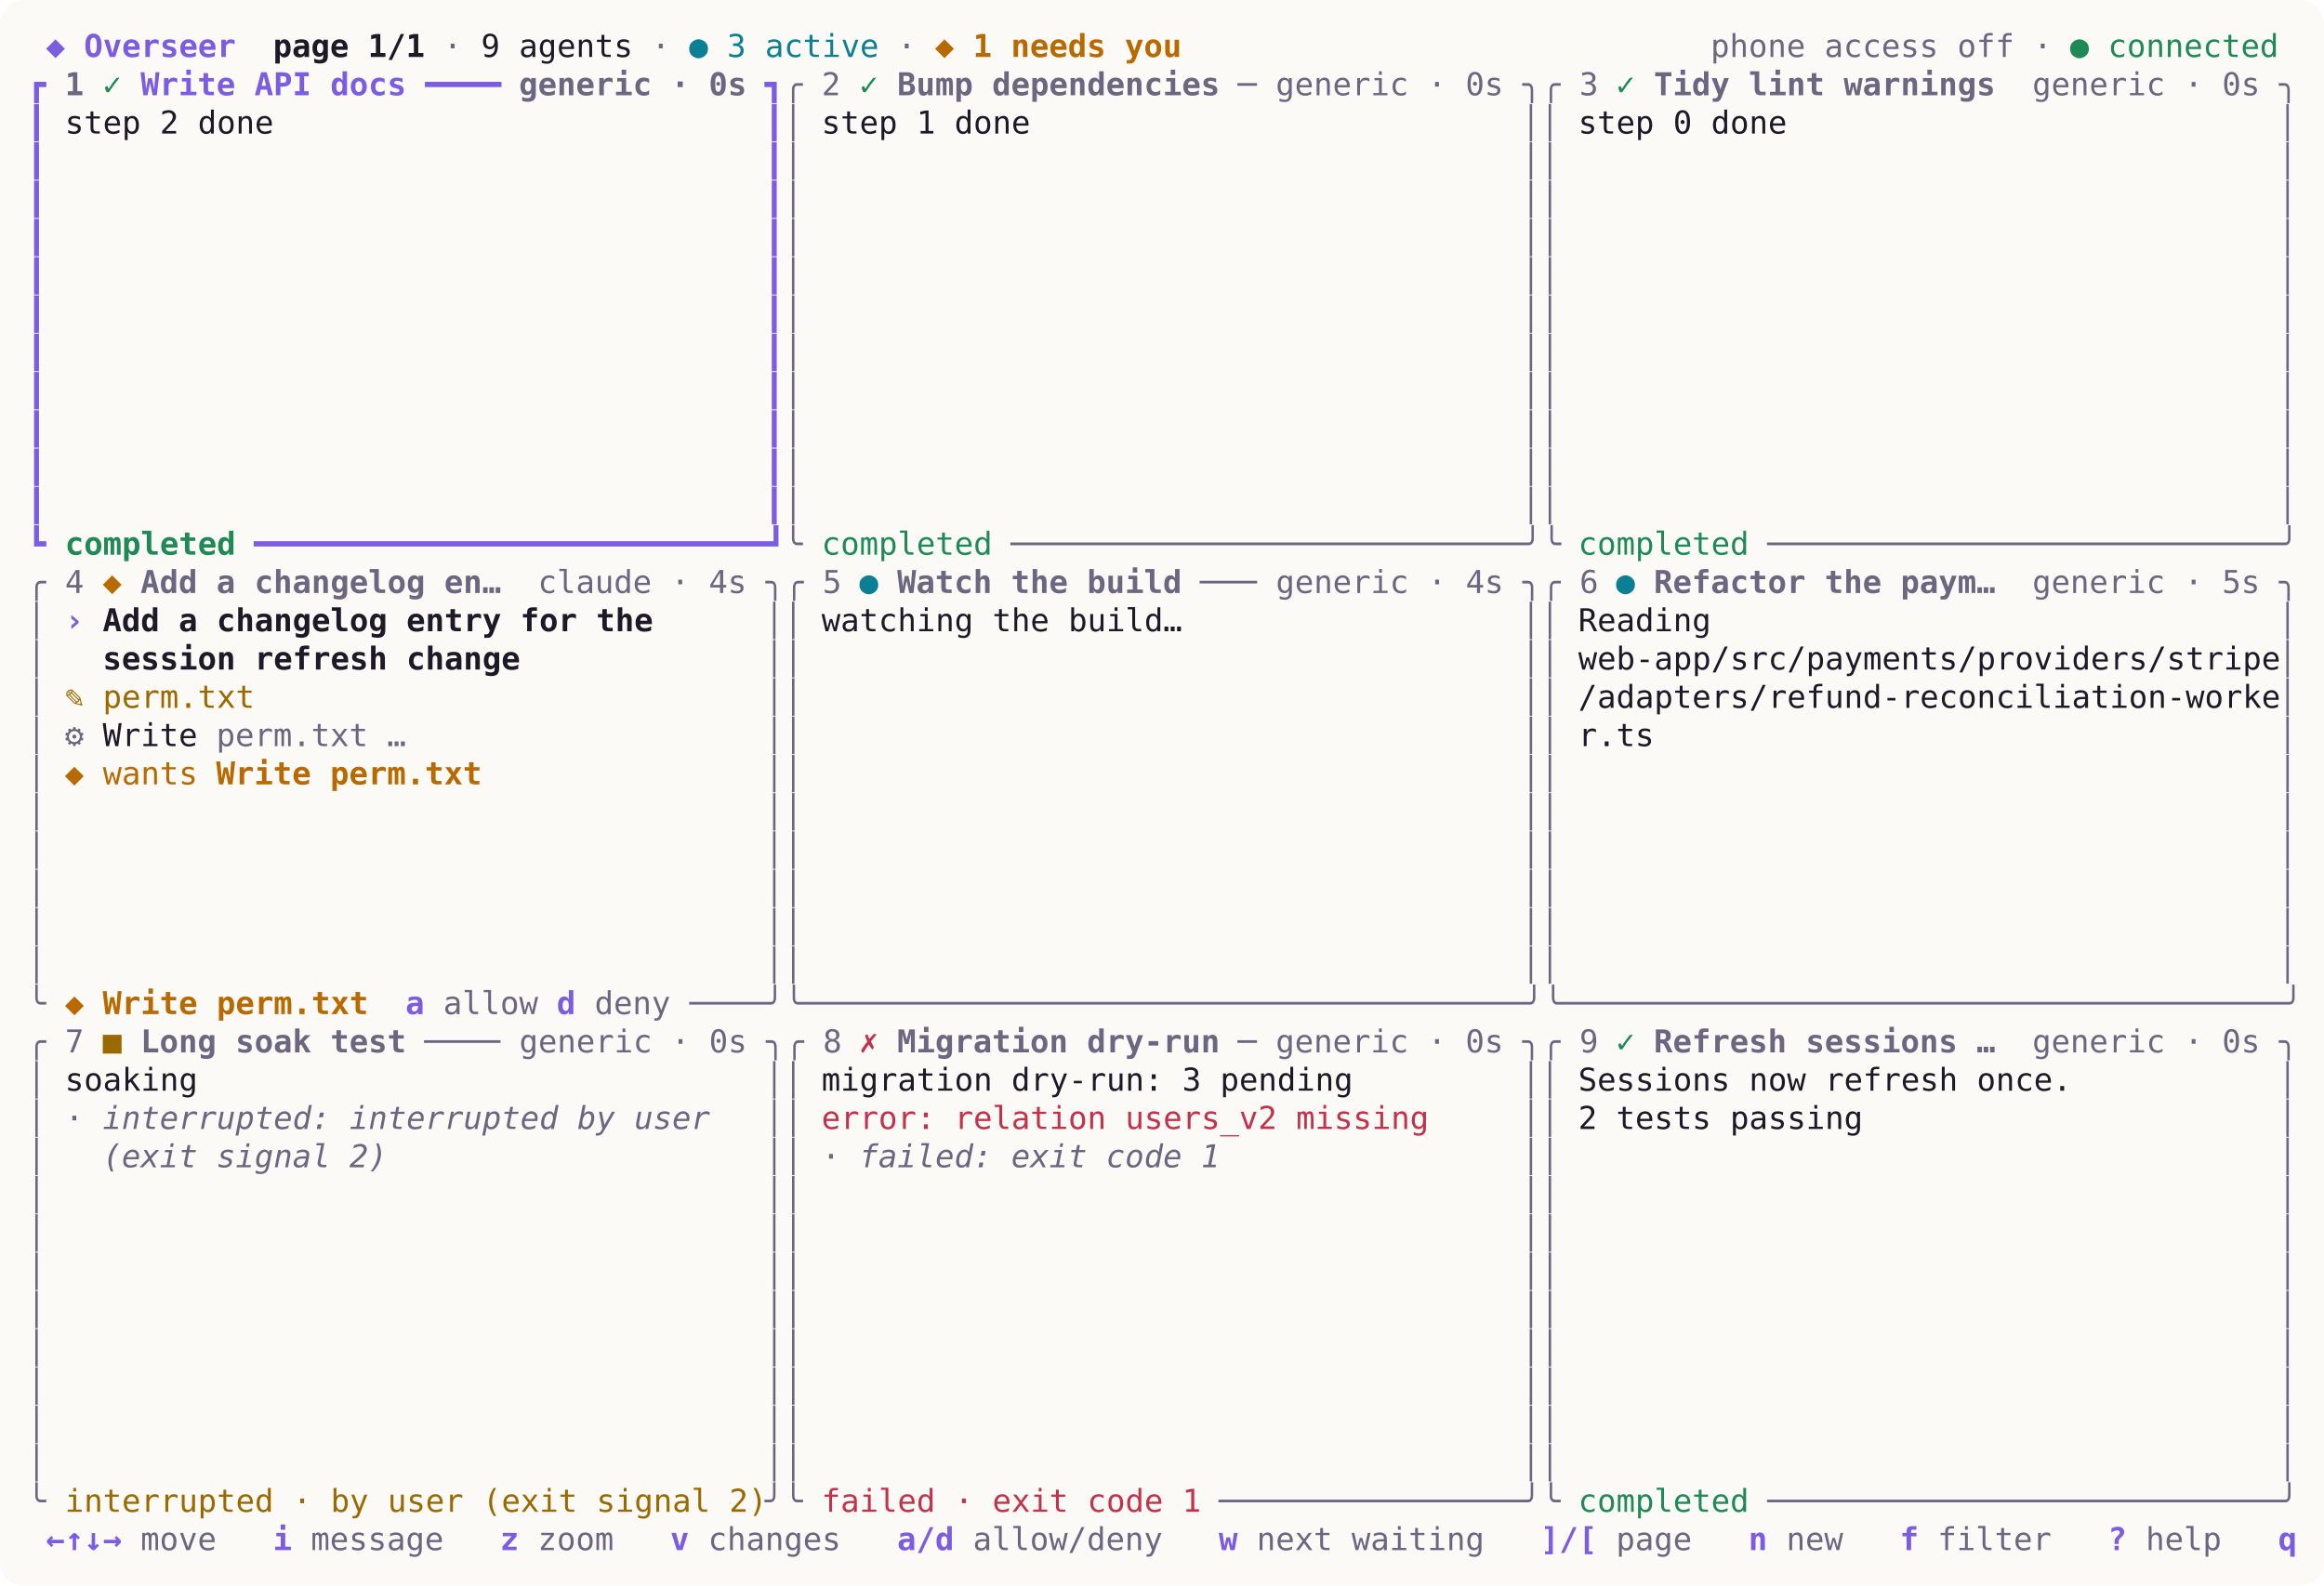
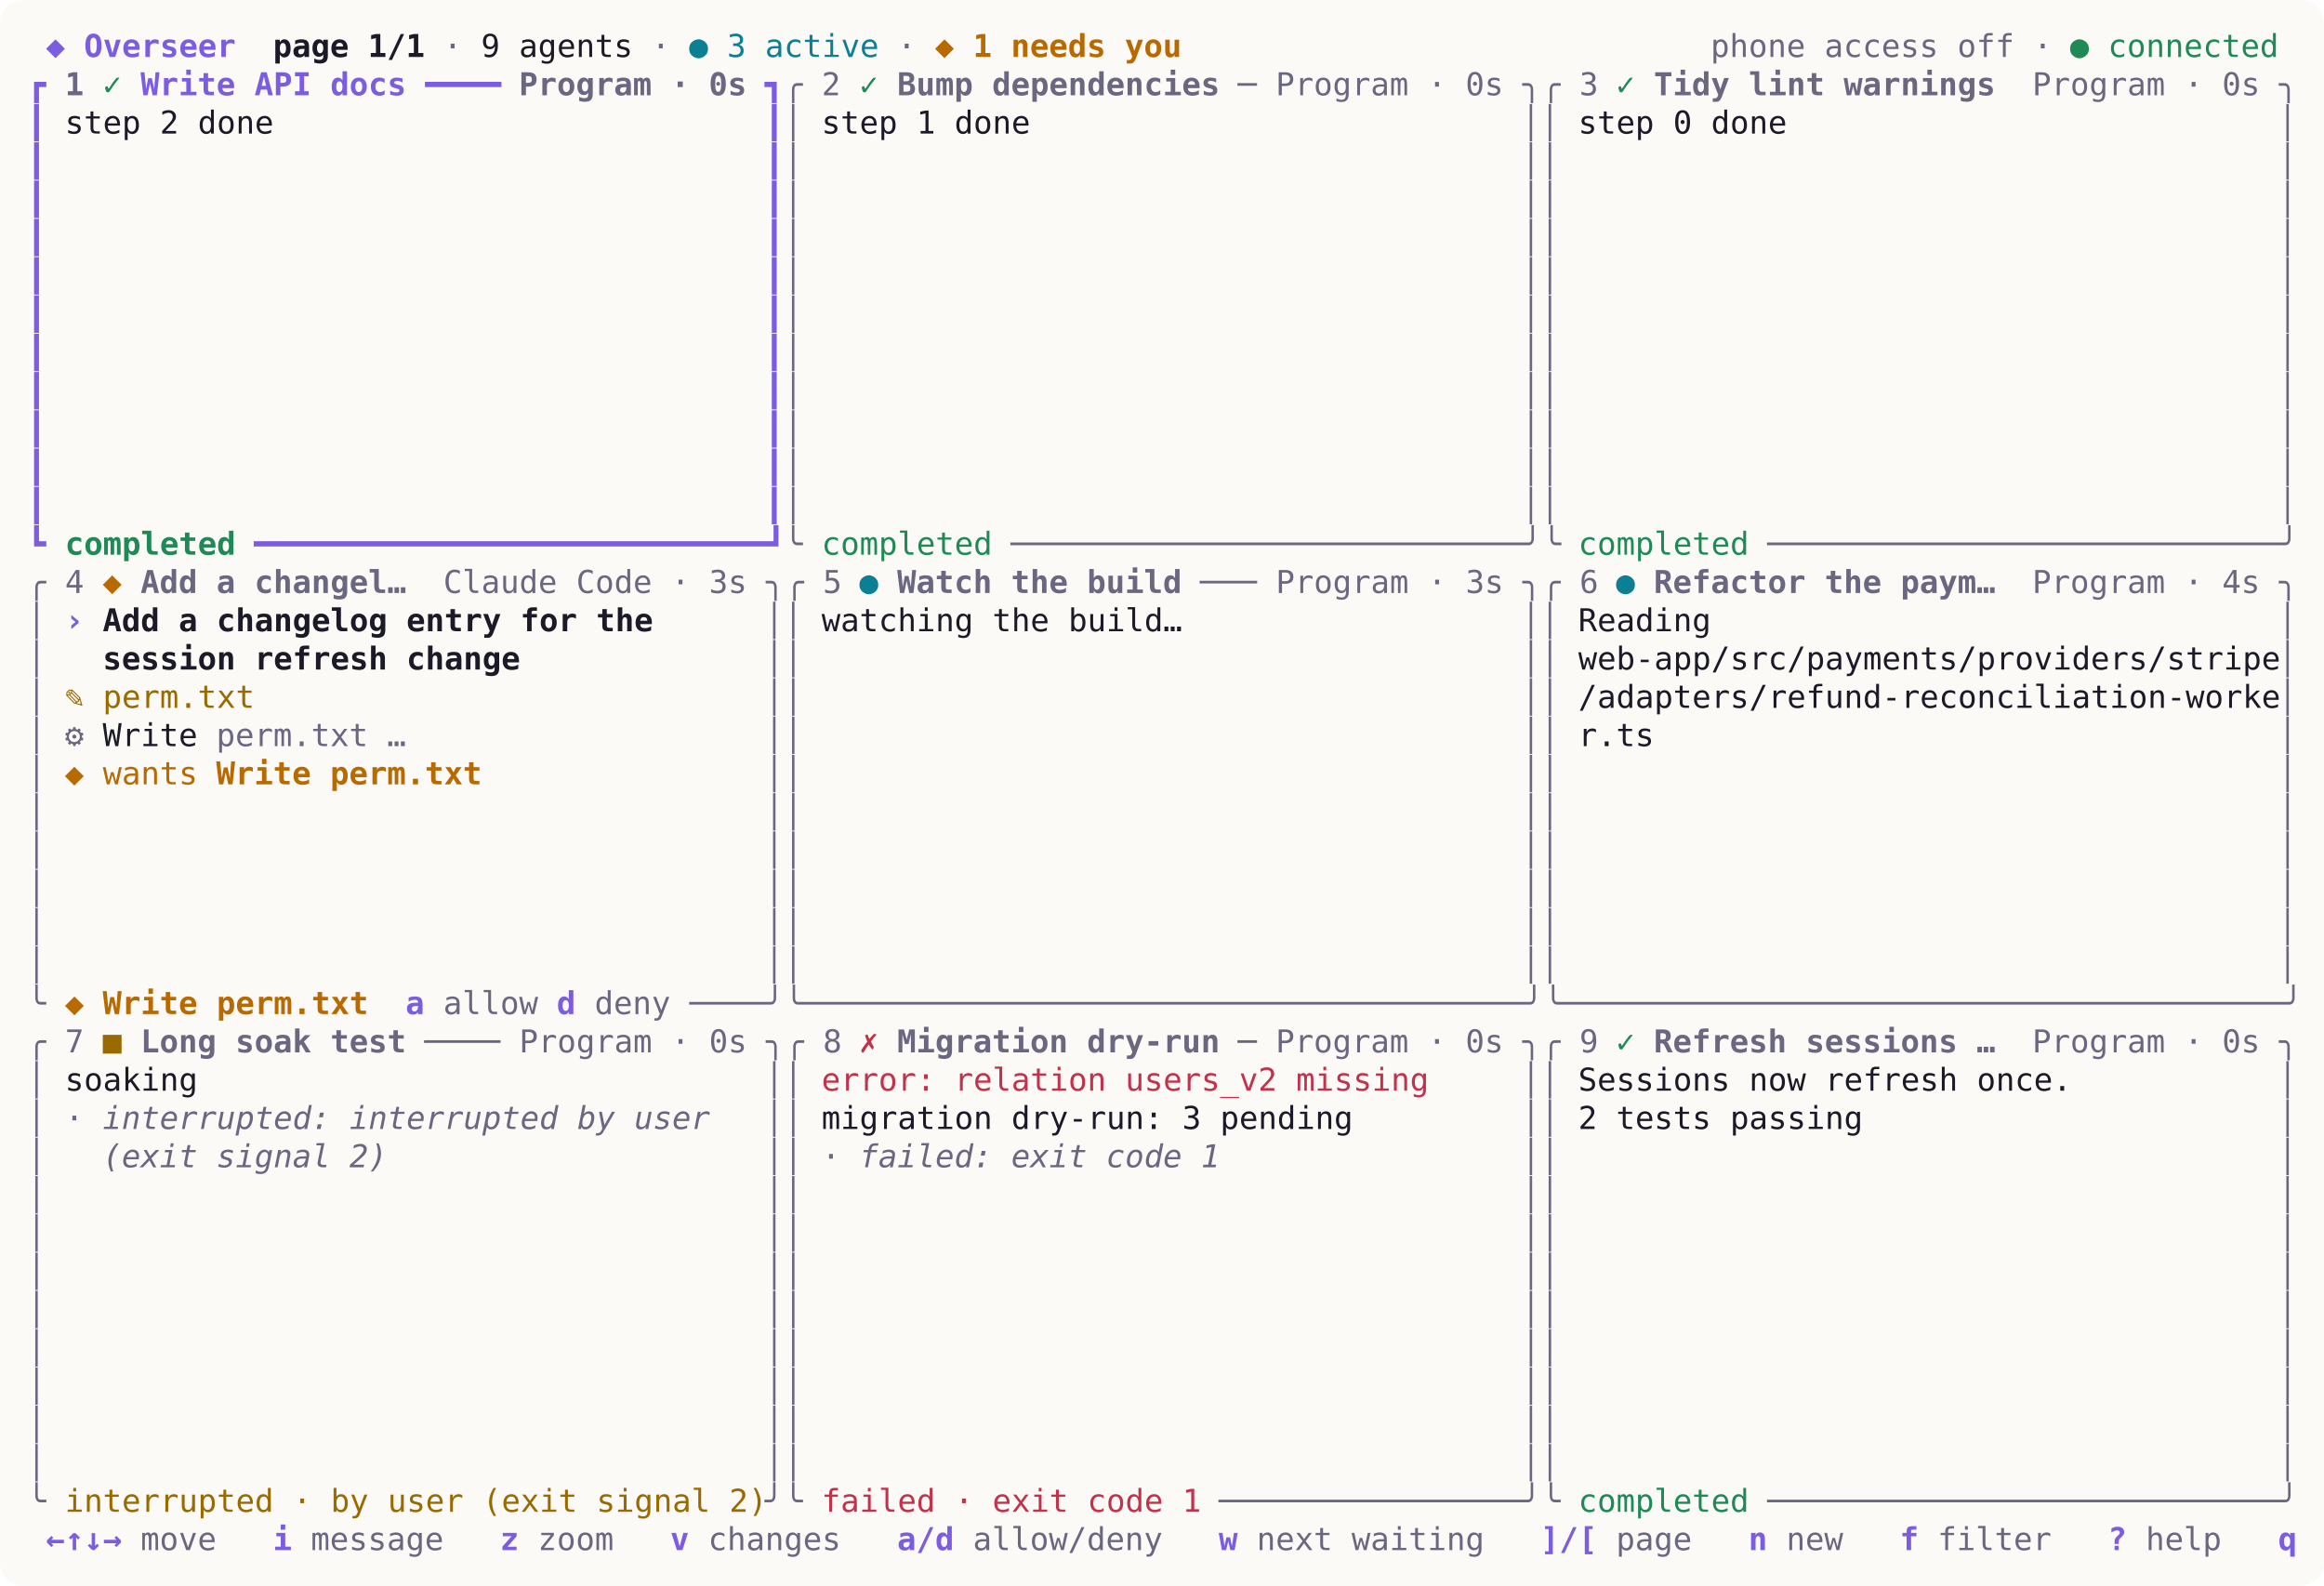
<svg xmlns="http://www.w3.org/2000/svg" width="1032" height="704" viewBox="0 0 1032 704">
  <rect width="100%" height="100%" rx="10" fill="#fbfaf7" />
  <g font-family="ui-monospace, SFMono-Regular, Menlo, monospace" font-size="14">
    <text x="12.0" y="25.3" textLength="100.8" lengthAdjust="spacingAndGlyphs" fill="#7c5ce0" font-weight="700" xml:space="preserve"> ◆ Overseer </text>
    <text x="112.8" y="25.3" textLength="84.0" lengthAdjust="spacingAndGlyphs" fill="#1c1a26" font-weight="700" xml:space="preserve"> page 1/1 </text>
    <text x="196.8" y="25.3" textLength="16.8" lengthAdjust="spacingAndGlyphs" fill="#6b6780" xml:space="preserve">· </text>
    <text x="213.6" y="25.3" textLength="67.2" lengthAdjust="spacingAndGlyphs" fill="#1c1a26" xml:space="preserve">9 agents</text>
    <text x="280.8" y="25.3" textLength="25.2" lengthAdjust="spacingAndGlyphs" fill="#6b6780" xml:space="preserve"> · </text>
    <text x="306.0" y="25.3" textLength="84.0" lengthAdjust="spacingAndGlyphs" fill="#0b7f93" xml:space="preserve">● 3 active</text>
    <text x="390.0" y="25.3" textLength="25.2" lengthAdjust="spacingAndGlyphs" fill="#6b6780" xml:space="preserve"> · </text>
    <text x="415.2" y="25.3" textLength="109.2" lengthAdjust="spacingAndGlyphs" fill="#b86a00" font-weight="700" xml:space="preserve">◆ 1 needs you</text>
    <text x="759.6" y="25.3" textLength="159.6" lengthAdjust="spacingAndGlyphs" fill="#6b6780" xml:space="preserve">phone access off · </text>
    <text x="919.2" y="25.3" textLength="100.8" lengthAdjust="spacingAndGlyphs" fill="#1f8a55" xml:space="preserve">● connected </text>
    <text x="12.0" y="42.3" textLength="8.4" lengthAdjust="spacingAndGlyphs" fill="#7c5ce0" font-weight="700" xml:space="preserve">┏</text>
    <text x="20.4" y="42.3" textLength="25.2" lengthAdjust="spacingAndGlyphs" fill="#6b6780" font-weight="700" xml:space="preserve"> 1 </text>
    <text x="45.6" y="42.3" textLength="16.8" lengthAdjust="spacingAndGlyphs" fill="#1f8a55" font-weight="700" xml:space="preserve">✓ </text>
    <text x="62.4" y="42.3" textLength="159.6" lengthAdjust="spacingAndGlyphs" fill="#7c5ce0" font-weight="700" xml:space="preserve">Write API docs ━━━━</text>
-     <text x="222.0" y="42.3" textLength="117.6" lengthAdjust="spacingAndGlyphs" fill="#6b6780" font-weight="700" xml:space="preserve"> generic · 0s </text>
+     <text x="222.0" y="42.3" textLength="117.6" lengthAdjust="spacingAndGlyphs" fill="#6b6780" font-weight="700" xml:space="preserve"> Program · 0s </text>
    <text x="339.6" y="42.3" textLength="8.4" lengthAdjust="spacingAndGlyphs" fill="#7c5ce0" font-weight="700" xml:space="preserve">┓</text>
    <text x="348.0" y="42.3" textLength="33.6" lengthAdjust="spacingAndGlyphs" fill="#6b6780" xml:space="preserve">╭ 2 </text>
    <text x="381.6" y="42.3" textLength="16.8" lengthAdjust="spacingAndGlyphs" fill="#1f8a55" xml:space="preserve">✓ </text>
    <text x="398.4" y="42.3" textLength="142.8" lengthAdjust="spacingAndGlyphs" fill="#6b6780" font-weight="700" xml:space="preserve">Bump dependencies</text>
-     <text x="541.2" y="42.3" textLength="176.4" lengthAdjust="spacingAndGlyphs" fill="#6b6780" xml:space="preserve"> ─ generic · 0s ╮╭ 3 </text>
+     <text x="541.2" y="42.3" textLength="176.4" lengthAdjust="spacingAndGlyphs" fill="#6b6780" xml:space="preserve"> ─ Program · 0s ╮╭ 3 </text>
    <text x="717.6" y="42.3" textLength="16.8" lengthAdjust="spacingAndGlyphs" fill="#1f8a55" xml:space="preserve">✓ </text>
    <text x="734.4" y="42.3" textLength="151.2" lengthAdjust="spacingAndGlyphs" fill="#6b6780" font-weight="700" xml:space="preserve">Tidy lint warnings</text>
-     <text x="885.6" y="42.3" textLength="134.4" lengthAdjust="spacingAndGlyphs" fill="#6b6780" xml:space="preserve">  generic · 0s ╮</text>
+     <text x="885.6" y="42.3" textLength="134.4" lengthAdjust="spacingAndGlyphs" fill="#6b6780" xml:space="preserve">  Program · 0s ╮</text>
    <text x="12.0" y="59.3" textLength="8.4" lengthAdjust="spacingAndGlyphs" fill="#7c5ce0" font-weight="700" xml:space="preserve">┃</text>
    <text x="20.4" y="59.3" textLength="319.2" lengthAdjust="spacingAndGlyphs" fill="#1c1a26" xml:space="preserve"> step 2 done                          </text>
    <text x="339.6" y="59.3" textLength="8.4" lengthAdjust="spacingAndGlyphs" fill="#7c5ce0" font-weight="700" xml:space="preserve">┃</text>
    <text x="348.0" y="59.3" textLength="8.4" lengthAdjust="spacingAndGlyphs" fill="#6b6780" xml:space="preserve">│</text>
    <text x="356.4" y="59.3" textLength="319.2" lengthAdjust="spacingAndGlyphs" fill="#1c1a26" xml:space="preserve"> step 1 done                          </text>
    <text x="675.6" y="59.3" textLength="16.8" lengthAdjust="spacingAndGlyphs" fill="#6b6780" xml:space="preserve">││</text>
    <text x="692.4" y="59.3" textLength="319.2" lengthAdjust="spacingAndGlyphs" fill="#1c1a26" xml:space="preserve"> step 0 done                          </text>
    <text x="1011.6" y="59.3" textLength="8.4" lengthAdjust="spacingAndGlyphs" fill="#6b6780" xml:space="preserve">│</text>
    <text x="12.0" y="76.3" textLength="8.4" lengthAdjust="spacingAndGlyphs" fill="#7c5ce0" font-weight="700" xml:space="preserve">┃</text>
    <text x="339.6" y="76.3" textLength="8.4" lengthAdjust="spacingAndGlyphs" fill="#7c5ce0" font-weight="700" xml:space="preserve">┃</text>
    <text x="348.0" y="76.3" textLength="8.4" lengthAdjust="spacingAndGlyphs" fill="#6b6780" xml:space="preserve">│</text>
    <text x="675.6" y="76.3" textLength="16.8" lengthAdjust="spacingAndGlyphs" fill="#6b6780" xml:space="preserve">││</text>
    <text x="1011.6" y="76.3" textLength="8.4" lengthAdjust="spacingAndGlyphs" fill="#6b6780" xml:space="preserve">│</text>
    <text x="12.0" y="93.3" textLength="8.4" lengthAdjust="spacingAndGlyphs" fill="#7c5ce0" font-weight="700" xml:space="preserve">┃</text>
    <text x="339.6" y="93.3" textLength="8.4" lengthAdjust="spacingAndGlyphs" fill="#7c5ce0" font-weight="700" xml:space="preserve">┃</text>
    <text x="348.0" y="93.3" textLength="8.4" lengthAdjust="spacingAndGlyphs" fill="#6b6780" xml:space="preserve">│</text>
    <text x="675.6" y="93.3" textLength="16.8" lengthAdjust="spacingAndGlyphs" fill="#6b6780" xml:space="preserve">││</text>
    <text x="1011.6" y="93.3" textLength="8.4" lengthAdjust="spacingAndGlyphs" fill="#6b6780" xml:space="preserve">│</text>
    <text x="12.0" y="110.3" textLength="8.4" lengthAdjust="spacingAndGlyphs" fill="#7c5ce0" font-weight="700" xml:space="preserve">┃</text>
    <text x="339.6" y="110.3" textLength="8.4" lengthAdjust="spacingAndGlyphs" fill="#7c5ce0" font-weight="700" xml:space="preserve">┃</text>
    <text x="348.0" y="110.3" textLength="8.4" lengthAdjust="spacingAndGlyphs" fill="#6b6780" xml:space="preserve">│</text>
    <text x="675.6" y="110.3" textLength="16.8" lengthAdjust="spacingAndGlyphs" fill="#6b6780" xml:space="preserve">││</text>
    <text x="1011.6" y="110.3" textLength="8.4" lengthAdjust="spacingAndGlyphs" fill="#6b6780" xml:space="preserve">│</text>
    <text x="12.0" y="127.3" textLength="8.4" lengthAdjust="spacingAndGlyphs" fill="#7c5ce0" font-weight="700" xml:space="preserve">┃</text>
    <text x="339.6" y="127.3" textLength="8.4" lengthAdjust="spacingAndGlyphs" fill="#7c5ce0" font-weight="700" xml:space="preserve">┃</text>
    <text x="348.0" y="127.3" textLength="8.4" lengthAdjust="spacingAndGlyphs" fill="#6b6780" xml:space="preserve">│</text>
    <text x="675.6" y="127.3" textLength="16.8" lengthAdjust="spacingAndGlyphs" fill="#6b6780" xml:space="preserve">││</text>
    <text x="1011.6" y="127.3" textLength="8.4" lengthAdjust="spacingAndGlyphs" fill="#6b6780" xml:space="preserve">│</text>
    <text x="12.0" y="144.3" textLength="8.4" lengthAdjust="spacingAndGlyphs" fill="#7c5ce0" font-weight="700" xml:space="preserve">┃</text>
    <text x="339.6" y="144.3" textLength="8.4" lengthAdjust="spacingAndGlyphs" fill="#7c5ce0" font-weight="700" xml:space="preserve">┃</text>
    <text x="348.0" y="144.3" textLength="8.4" lengthAdjust="spacingAndGlyphs" fill="#6b6780" xml:space="preserve">│</text>
    <text x="675.6" y="144.3" textLength="16.8" lengthAdjust="spacingAndGlyphs" fill="#6b6780" xml:space="preserve">││</text>
    <text x="1011.6" y="144.3" textLength="8.4" lengthAdjust="spacingAndGlyphs" fill="#6b6780" xml:space="preserve">│</text>
    <text x="12.0" y="161.3" textLength="8.4" lengthAdjust="spacingAndGlyphs" fill="#7c5ce0" font-weight="700" xml:space="preserve">┃</text>
    <text x="339.6" y="161.3" textLength="8.4" lengthAdjust="spacingAndGlyphs" fill="#7c5ce0" font-weight="700" xml:space="preserve">┃</text>
    <text x="348.0" y="161.3" textLength="8.4" lengthAdjust="spacingAndGlyphs" fill="#6b6780" xml:space="preserve">│</text>
    <text x="675.6" y="161.3" textLength="16.8" lengthAdjust="spacingAndGlyphs" fill="#6b6780" xml:space="preserve">││</text>
    <text x="1011.6" y="161.3" textLength="8.4" lengthAdjust="spacingAndGlyphs" fill="#6b6780" xml:space="preserve">│</text>
    <text x="12.0" y="178.3" textLength="8.4" lengthAdjust="spacingAndGlyphs" fill="#7c5ce0" font-weight="700" xml:space="preserve">┃</text>
    <text x="339.6" y="178.3" textLength="8.4" lengthAdjust="spacingAndGlyphs" fill="#7c5ce0" font-weight="700" xml:space="preserve">┃</text>
    <text x="348.0" y="178.3" textLength="8.4" lengthAdjust="spacingAndGlyphs" fill="#6b6780" xml:space="preserve">│</text>
    <text x="675.6" y="178.3" textLength="16.8" lengthAdjust="spacingAndGlyphs" fill="#6b6780" xml:space="preserve">││</text>
    <text x="1011.6" y="178.3" textLength="8.4" lengthAdjust="spacingAndGlyphs" fill="#6b6780" xml:space="preserve">│</text>
    <text x="12.0" y="195.3" textLength="8.4" lengthAdjust="spacingAndGlyphs" fill="#7c5ce0" font-weight="700" xml:space="preserve">┃</text>
    <text x="339.6" y="195.3" textLength="8.4" lengthAdjust="spacingAndGlyphs" fill="#7c5ce0" font-weight="700" xml:space="preserve">┃</text>
    <text x="348.0" y="195.3" textLength="8.4" lengthAdjust="spacingAndGlyphs" fill="#6b6780" xml:space="preserve">│</text>
    <text x="675.6" y="195.3" textLength="16.8" lengthAdjust="spacingAndGlyphs" fill="#6b6780" xml:space="preserve">││</text>
    <text x="1011.6" y="195.3" textLength="8.4" lengthAdjust="spacingAndGlyphs" fill="#6b6780" xml:space="preserve">│</text>
    <text x="12.0" y="212.3" textLength="8.4" lengthAdjust="spacingAndGlyphs" fill="#7c5ce0" font-weight="700" xml:space="preserve">┃</text>
    <text x="339.6" y="212.3" textLength="8.4" lengthAdjust="spacingAndGlyphs" fill="#7c5ce0" font-weight="700" xml:space="preserve">┃</text>
    <text x="348.0" y="212.3" textLength="8.4" lengthAdjust="spacingAndGlyphs" fill="#6b6780" xml:space="preserve">│</text>
    <text x="675.6" y="212.3" textLength="16.8" lengthAdjust="spacingAndGlyphs" fill="#6b6780" xml:space="preserve">││</text>
    <text x="1011.6" y="212.3" textLength="8.4" lengthAdjust="spacingAndGlyphs" fill="#6b6780" xml:space="preserve">│</text>
    <text x="12.0" y="229.3" textLength="8.4" lengthAdjust="spacingAndGlyphs" fill="#7c5ce0" font-weight="700" xml:space="preserve">┃</text>
    <text x="339.6" y="229.3" textLength="8.4" lengthAdjust="spacingAndGlyphs" fill="#7c5ce0" font-weight="700" xml:space="preserve">┃</text>
    <text x="348.0" y="229.3" textLength="8.4" lengthAdjust="spacingAndGlyphs" fill="#6b6780" xml:space="preserve">│</text>
    <text x="675.6" y="229.3" textLength="16.8" lengthAdjust="spacingAndGlyphs" fill="#6b6780" xml:space="preserve">││</text>
    <text x="1011.6" y="229.3" textLength="8.4" lengthAdjust="spacingAndGlyphs" fill="#6b6780" xml:space="preserve">│</text>
    <text x="12.0" y="246.3" textLength="8.4" lengthAdjust="spacingAndGlyphs" fill="#7c5ce0" font-weight="700" xml:space="preserve">┗</text>
    <text x="20.4" y="246.3" textLength="92.4" lengthAdjust="spacingAndGlyphs" fill="#1f8a55" font-weight="700" xml:space="preserve"> completed </text>
    <text x="112.8" y="246.3" textLength="235.2" lengthAdjust="spacingAndGlyphs" fill="#7c5ce0" font-weight="700" xml:space="preserve">━━━━━━━━━━━━━━━━━━━━━━━━━━━┛</text>
    <text x="348.0" y="246.3" textLength="8.4" lengthAdjust="spacingAndGlyphs" fill="#6b6780" xml:space="preserve">╰</text>
    <text x="356.4" y="246.3" textLength="92.4" lengthAdjust="spacingAndGlyphs" fill="#1f8a55" xml:space="preserve"> completed </text>
    <text x="448.8" y="246.3" textLength="243.6" lengthAdjust="spacingAndGlyphs" fill="#6b6780" xml:space="preserve">───────────────────────────╯╰</text>
    <text x="692.4" y="246.3" textLength="92.4" lengthAdjust="spacingAndGlyphs" fill="#1f8a55" xml:space="preserve"> completed </text>
    <text x="784.8" y="246.3" textLength="235.2" lengthAdjust="spacingAndGlyphs" fill="#6b6780" xml:space="preserve">───────────────────────────╯</text>
    <text x="12.0" y="263.3" textLength="33.6" lengthAdjust="spacingAndGlyphs" fill="#6b6780" xml:space="preserve">╭ 4 </text>
    <text x="45.6" y="263.3" textLength="16.8" lengthAdjust="spacingAndGlyphs" fill="#b86a00" xml:space="preserve">◆ </text>
-     <text x="62.4" y="263.3" textLength="159.6" lengthAdjust="spacingAndGlyphs" fill="#6b6780" font-weight="700" xml:space="preserve">Add a changelog en…</text>
-     <text x="222.0" y="263.3" textLength="159.6" lengthAdjust="spacingAndGlyphs" fill="#6b6780" xml:space="preserve">  claude · 4s ╮╭ 5 </text>
+     <text x="62.4" y="263.3" textLength="117.6" lengthAdjust="spacingAndGlyphs" fill="#6b6780" font-weight="700" xml:space="preserve">Add a changel…</text>
+     <text x="180.0" y="263.3" textLength="201.6" lengthAdjust="spacingAndGlyphs" fill="#6b6780" xml:space="preserve">  Claude Code · 3s ╮╭ 5 </text>
    <text x="381.6" y="263.3" textLength="16.8" lengthAdjust="spacingAndGlyphs" fill="#0b7f93" xml:space="preserve">● </text>
    <text x="398.4" y="263.3" textLength="126.0" lengthAdjust="spacingAndGlyphs" fill="#6b6780" font-weight="700" xml:space="preserve">Watch the build</text>
-     <text x="524.4" y="263.3" textLength="193.2" lengthAdjust="spacingAndGlyphs" fill="#6b6780" xml:space="preserve"> ─── generic · 4s ╮╭ 6 </text>
+     <text x="524.4" y="263.3" textLength="193.2" lengthAdjust="spacingAndGlyphs" fill="#6b6780" xml:space="preserve"> ─── Program · 3s ╮╭ 6 </text>
    <text x="717.6" y="263.3" textLength="16.8" lengthAdjust="spacingAndGlyphs" fill="#0b7f93" xml:space="preserve">● </text>
    <text x="734.4" y="263.3" textLength="151.2" lengthAdjust="spacingAndGlyphs" fill="#6b6780" font-weight="700" xml:space="preserve">Refactor the paym…</text>
-     <text x="885.6" y="263.3" textLength="134.4" lengthAdjust="spacingAndGlyphs" fill="#6b6780" xml:space="preserve">  generic · 5s ╮</text>
+     <text x="885.6" y="263.3" textLength="134.4" lengthAdjust="spacingAndGlyphs" fill="#6b6780" xml:space="preserve">  Program · 4s ╮</text>
    <text x="12.0" y="280.3" textLength="8.4" lengthAdjust="spacingAndGlyphs" fill="#6b6780" xml:space="preserve">│</text>
    <text x="28.8" y="280.3" textLength="16.8" lengthAdjust="spacingAndGlyphs" fill="#7c5ce0" font-weight="700" xml:space="preserve">› </text>
    <text x="45.6" y="280.3" textLength="252.0" lengthAdjust="spacingAndGlyphs" fill="#1c1a26" font-weight="700" xml:space="preserve">Add a changelog entry for the </text>
    <text x="339.6" y="280.3" textLength="16.8" lengthAdjust="spacingAndGlyphs" fill="#6b6780" xml:space="preserve">││</text>
    <text x="356.4" y="280.3" textLength="319.2" lengthAdjust="spacingAndGlyphs" fill="#1c1a26" xml:space="preserve"> watching the build…                  </text>
    <text x="675.6" y="280.3" textLength="16.8" lengthAdjust="spacingAndGlyphs" fill="#6b6780" xml:space="preserve">││</text>
    <text x="692.4" y="280.3" textLength="319.2" lengthAdjust="spacingAndGlyphs" fill="#1c1a26" xml:space="preserve"> Reading                              </text>
    <text x="1011.6" y="280.3" textLength="8.4" lengthAdjust="spacingAndGlyphs" fill="#6b6780" xml:space="preserve">│</text>
    <text x="12.0" y="297.3" textLength="8.4" lengthAdjust="spacingAndGlyphs" fill="#6b6780" xml:space="preserve">│</text>
    <text x="45.6" y="297.3" textLength="184.8" lengthAdjust="spacingAndGlyphs" fill="#1c1a26" font-weight="700" xml:space="preserve">session refresh change</text>
    <text x="339.6" y="297.3" textLength="16.8" lengthAdjust="spacingAndGlyphs" fill="#6b6780" xml:space="preserve">││</text>
    <text x="675.6" y="297.3" textLength="16.8" lengthAdjust="spacingAndGlyphs" fill="#6b6780" xml:space="preserve">││</text>
    <text x="692.4" y="297.3" textLength="319.2" lengthAdjust="spacingAndGlyphs" fill="#1c1a26" xml:space="preserve"> web-app/src/payments/providers/stripe</text>
    <text x="1011.6" y="297.3" textLength="8.4" lengthAdjust="spacingAndGlyphs" fill="#6b6780" xml:space="preserve">│</text>
    <text x="12.0" y="314.3" textLength="8.4" lengthAdjust="spacingAndGlyphs" fill="#6b6780" xml:space="preserve">│</text>
    <text x="28.8" y="314.3" textLength="84.0" lengthAdjust="spacingAndGlyphs" fill="#9a6a00" xml:space="preserve">✎ perm.txt</text>
    <text x="339.6" y="314.3" textLength="16.8" lengthAdjust="spacingAndGlyphs" fill="#6b6780" xml:space="preserve">││</text>
    <text x="675.6" y="314.3" textLength="16.8" lengthAdjust="spacingAndGlyphs" fill="#6b6780" xml:space="preserve">││</text>
    <text x="692.4" y="314.3" textLength="319.2" lengthAdjust="spacingAndGlyphs" fill="#1c1a26" xml:space="preserve"> /adapters/refund-reconciliation-worke</text>
    <text x="1011.6" y="314.3" textLength="8.4" lengthAdjust="spacingAndGlyphs" fill="#6b6780" xml:space="preserve">│</text>
    <text x="12.0" y="331.3" textLength="8.4" lengthAdjust="spacingAndGlyphs" fill="#6b6780" xml:space="preserve">│</text>
    <text x="28.8" y="331.3" textLength="16.8" lengthAdjust="spacingAndGlyphs" fill="#6b6780" xml:space="preserve">⚙ </text>
    <text x="45.6" y="331.3" textLength="42.0" lengthAdjust="spacingAndGlyphs" fill="#1c1a26" xml:space="preserve">Write</text>
    <text x="87.6" y="331.3" textLength="92.4" lengthAdjust="spacingAndGlyphs" fill="#6b6780" xml:space="preserve"> perm.txt …</text>
    <text x="339.6" y="331.3" textLength="16.8" lengthAdjust="spacingAndGlyphs" fill="#6b6780" xml:space="preserve">││</text>
    <text x="675.6" y="331.3" textLength="16.8" lengthAdjust="spacingAndGlyphs" fill="#6b6780" xml:space="preserve">││</text>
    <text x="692.4" y="331.3" textLength="319.2" lengthAdjust="spacingAndGlyphs" fill="#1c1a26" xml:space="preserve"> r.ts                                 </text>
    <text x="1011.6" y="331.3" textLength="8.4" lengthAdjust="spacingAndGlyphs" fill="#6b6780" xml:space="preserve">│</text>
    <text x="12.0" y="348.3" textLength="8.4" lengthAdjust="spacingAndGlyphs" fill="#6b6780" xml:space="preserve">│</text>
    <text x="28.8" y="348.3" textLength="67.2" lengthAdjust="spacingAndGlyphs" fill="#b86a00" xml:space="preserve">◆ wants </text>
    <text x="96.0" y="348.3" textLength="117.6" lengthAdjust="spacingAndGlyphs" fill="#b86a00" font-weight="700" xml:space="preserve">Write perm.txt</text>
    <text x="339.6" y="348.3" textLength="16.8" lengthAdjust="spacingAndGlyphs" fill="#6b6780" xml:space="preserve">││</text>
    <text x="675.6" y="348.3" textLength="16.8" lengthAdjust="spacingAndGlyphs" fill="#6b6780" xml:space="preserve">││</text>
    <text x="1011.6" y="348.3" textLength="8.4" lengthAdjust="spacingAndGlyphs" fill="#6b6780" xml:space="preserve">│</text>
    <text x="12.0" y="365.3" textLength="8.4" lengthAdjust="spacingAndGlyphs" fill="#6b6780" xml:space="preserve">│</text>
    <text x="339.6" y="365.3" textLength="16.8" lengthAdjust="spacingAndGlyphs" fill="#6b6780" xml:space="preserve">││</text>
    <text x="675.6" y="365.3" textLength="16.8" lengthAdjust="spacingAndGlyphs" fill="#6b6780" xml:space="preserve">││</text>
    <text x="1011.6" y="365.3" textLength="8.4" lengthAdjust="spacingAndGlyphs" fill="#6b6780" xml:space="preserve">│</text>
    <text x="12.0" y="382.3" textLength="8.4" lengthAdjust="spacingAndGlyphs" fill="#6b6780" xml:space="preserve">│</text>
    <text x="339.6" y="382.3" textLength="16.8" lengthAdjust="spacingAndGlyphs" fill="#6b6780" xml:space="preserve">││</text>
    <text x="675.6" y="382.3" textLength="16.8" lengthAdjust="spacingAndGlyphs" fill="#6b6780" xml:space="preserve">││</text>
    <text x="1011.6" y="382.3" textLength="8.4" lengthAdjust="spacingAndGlyphs" fill="#6b6780" xml:space="preserve">│</text>
    <text x="12.0" y="399.3" textLength="8.4" lengthAdjust="spacingAndGlyphs" fill="#6b6780" xml:space="preserve">│</text>
    <text x="339.6" y="399.3" textLength="16.8" lengthAdjust="spacingAndGlyphs" fill="#6b6780" xml:space="preserve">││</text>
    <text x="675.6" y="399.3" textLength="16.8" lengthAdjust="spacingAndGlyphs" fill="#6b6780" xml:space="preserve">││</text>
    <text x="1011.6" y="399.3" textLength="8.4" lengthAdjust="spacingAndGlyphs" fill="#6b6780" xml:space="preserve">│</text>
    <text x="12.0" y="416.3" textLength="8.4" lengthAdjust="spacingAndGlyphs" fill="#6b6780" xml:space="preserve">│</text>
    <text x="339.6" y="416.3" textLength="16.8" lengthAdjust="spacingAndGlyphs" fill="#6b6780" xml:space="preserve">││</text>
    <text x="675.6" y="416.3" textLength="16.8" lengthAdjust="spacingAndGlyphs" fill="#6b6780" xml:space="preserve">││</text>
    <text x="1011.6" y="416.3" textLength="8.4" lengthAdjust="spacingAndGlyphs" fill="#6b6780" xml:space="preserve">│</text>
    <text x="12.0" y="433.3" textLength="8.4" lengthAdjust="spacingAndGlyphs" fill="#6b6780" xml:space="preserve">│</text>
    <text x="339.6" y="433.3" textLength="16.8" lengthAdjust="spacingAndGlyphs" fill="#6b6780" xml:space="preserve">││</text>
    <text x="675.6" y="433.3" textLength="16.8" lengthAdjust="spacingAndGlyphs" fill="#6b6780" xml:space="preserve">││</text>
    <text x="1011.6" y="433.3" textLength="8.4" lengthAdjust="spacingAndGlyphs" fill="#6b6780" xml:space="preserve">│</text>
    <text x="12.0" y="450.3" textLength="8.4" lengthAdjust="spacingAndGlyphs" fill="#6b6780" xml:space="preserve">╰</text>
    <text x="20.4" y="450.3" textLength="25.2" lengthAdjust="spacingAndGlyphs" fill="#b86a00" xml:space="preserve"> ◆ </text>
    <text x="45.6" y="450.3" textLength="117.6" lengthAdjust="spacingAndGlyphs" fill="#b86a00" font-weight="700" xml:space="preserve">Write perm.txt</text>
    <text x="163.2" y="450.3" textLength="25.2" lengthAdjust="spacingAndGlyphs" fill="#7c5ce0" font-weight="700" xml:space="preserve">  a</text>
    <text x="188.4" y="450.3" textLength="58.8" lengthAdjust="spacingAndGlyphs" fill="#6b6780" xml:space="preserve"> allow </text>
    <text x="247.2" y="450.3" textLength="8.4" lengthAdjust="spacingAndGlyphs" fill="#7c5ce0" font-weight="700" xml:space="preserve">d</text>
    <text x="255.6" y="450.3" textLength="764.4" lengthAdjust="spacingAndGlyphs" fill="#6b6780" xml:space="preserve"> deny ────╯╰──────────────────────────────────────╯╰──────────────────────────────────────╯</text>
    <text x="12.0" y="467.3" textLength="33.6" lengthAdjust="spacingAndGlyphs" fill="#6b6780" xml:space="preserve">╭ 7 </text>
    <text x="45.6" y="467.3" textLength="16.8" lengthAdjust="spacingAndGlyphs" fill="#9a6a00" xml:space="preserve">■ </text>
    <text x="62.4" y="467.3" textLength="117.6" lengthAdjust="spacingAndGlyphs" fill="#6b6780" font-weight="700" xml:space="preserve">Long soak test</text>
-     <text x="180.0" y="467.3" textLength="201.6" lengthAdjust="spacingAndGlyphs" fill="#6b6780" xml:space="preserve"> ──── generic · 0s ╮╭ 8 </text>
+     <text x="180.0" y="467.3" textLength="201.6" lengthAdjust="spacingAndGlyphs" fill="#6b6780" xml:space="preserve"> ──── Program · 0s ╮╭ 8 </text>
    <text x="381.6" y="467.3" textLength="16.8" lengthAdjust="spacingAndGlyphs" fill="#c4314b" xml:space="preserve">✗ </text>
    <text x="398.4" y="467.3" textLength="142.8" lengthAdjust="spacingAndGlyphs" fill="#6b6780" font-weight="700" xml:space="preserve">Migration dry-run</text>
-     <text x="541.2" y="467.3" textLength="176.4" lengthAdjust="spacingAndGlyphs" fill="#6b6780" xml:space="preserve"> ─ generic · 0s ╮╭ 9 </text>
+     <text x="541.2" y="467.3" textLength="176.4" lengthAdjust="spacingAndGlyphs" fill="#6b6780" xml:space="preserve"> ─ Program · 0s ╮╭ 9 </text>
    <text x="717.6" y="467.3" textLength="16.8" lengthAdjust="spacingAndGlyphs" fill="#1f8a55" xml:space="preserve">✓ </text>
    <text x="734.4" y="467.3" textLength="151.2" lengthAdjust="spacingAndGlyphs" fill="#6b6780" font-weight="700" xml:space="preserve">Refresh sessions …</text>
-     <text x="885.6" y="467.3" textLength="134.4" lengthAdjust="spacingAndGlyphs" fill="#6b6780" xml:space="preserve">  generic · 0s ╮</text>
+     <text x="885.6" y="467.3" textLength="134.4" lengthAdjust="spacingAndGlyphs" fill="#6b6780" xml:space="preserve">  Program · 0s ╮</text>
    <text x="12.0" y="484.3" textLength="8.4" lengthAdjust="spacingAndGlyphs" fill="#6b6780" xml:space="preserve">│</text>
    <text x="20.4" y="484.3" textLength="319.2" lengthAdjust="spacingAndGlyphs" fill="#1c1a26" xml:space="preserve"> soaking                              </text>
    <text x="339.6" y="484.3" textLength="16.8" lengthAdjust="spacingAndGlyphs" fill="#6b6780" xml:space="preserve">││</text>
-     <text x="356.4" y="484.3" textLength="319.2" lengthAdjust="spacingAndGlyphs" fill="#1c1a26" xml:space="preserve"> migration dry-run: 3 pending         </text>
+     <text x="364.8" y="484.3" textLength="268.8" lengthAdjust="spacingAndGlyphs" fill="#c4314b" xml:space="preserve">error: relation users_v2 missing</text>
    <text x="675.6" y="484.3" textLength="16.8" lengthAdjust="spacingAndGlyphs" fill="#6b6780" xml:space="preserve">││</text>
    <text x="692.4" y="484.3" textLength="319.2" lengthAdjust="spacingAndGlyphs" fill="#1c1a26" xml:space="preserve"> Sessions now refresh once.           </text>
    <text x="1011.6" y="484.3" textLength="8.4" lengthAdjust="spacingAndGlyphs" fill="#6b6780" xml:space="preserve">│</text>
    <text x="12.0" y="501.3" textLength="8.4" lengthAdjust="spacingAndGlyphs" fill="#6b6780" xml:space="preserve">│</text>
    <text x="28.8" y="501.3" textLength="16.8" lengthAdjust="spacingAndGlyphs" fill="#6b6780" xml:space="preserve">· </text>
    <text x="45.6" y="501.3" textLength="277.2" lengthAdjust="spacingAndGlyphs" fill="#6b6780" font-style="italic" xml:space="preserve">interrupted: interrupted by user </text>
    <text x="339.6" y="501.3" textLength="16.8" lengthAdjust="spacingAndGlyphs" fill="#6b6780" xml:space="preserve">││</text>
-     <text x="364.8" y="501.3" textLength="268.8" lengthAdjust="spacingAndGlyphs" fill="#c4314b" xml:space="preserve">error: relation users_v2 missing</text>
+     <text x="356.4" y="501.3" textLength="319.2" lengthAdjust="spacingAndGlyphs" fill="#1c1a26" xml:space="preserve"> migration dry-run: 3 pending         </text>
    <text x="675.6" y="501.3" textLength="16.8" lengthAdjust="spacingAndGlyphs" fill="#6b6780" xml:space="preserve">││</text>
    <text x="692.4" y="501.3" textLength="319.2" lengthAdjust="spacingAndGlyphs" fill="#1c1a26" xml:space="preserve"> 2 tests passing                      </text>
    <text x="1011.6" y="501.3" textLength="8.4" lengthAdjust="spacingAndGlyphs" fill="#6b6780" xml:space="preserve">│</text>
    <text x="12.0" y="518.3" textLength="8.4" lengthAdjust="spacingAndGlyphs" fill="#6b6780" xml:space="preserve">│</text>
    <text x="45.6" y="518.3" textLength="126.0" lengthAdjust="spacingAndGlyphs" fill="#6b6780" font-style="italic" xml:space="preserve">(exit signal 2)</text>
    <text x="339.6" y="518.3" textLength="16.8" lengthAdjust="spacingAndGlyphs" fill="#6b6780" xml:space="preserve">││</text>
    <text x="364.8" y="518.3" textLength="16.8" lengthAdjust="spacingAndGlyphs" fill="#6b6780" xml:space="preserve">· </text>
    <text x="381.6" y="518.3" textLength="159.6" lengthAdjust="spacingAndGlyphs" fill="#6b6780" font-style="italic" xml:space="preserve">failed: exit code 1</text>
    <text x="675.6" y="518.3" textLength="16.8" lengthAdjust="spacingAndGlyphs" fill="#6b6780" xml:space="preserve">││</text>
    <text x="1011.6" y="518.3" textLength="8.4" lengthAdjust="spacingAndGlyphs" fill="#6b6780" xml:space="preserve">│</text>
    <text x="12.0" y="535.3" textLength="8.4" lengthAdjust="spacingAndGlyphs" fill="#6b6780" xml:space="preserve">│</text>
    <text x="339.6" y="535.3" textLength="16.8" lengthAdjust="spacingAndGlyphs" fill="#6b6780" xml:space="preserve">││</text>
    <text x="675.6" y="535.3" textLength="16.8" lengthAdjust="spacingAndGlyphs" fill="#6b6780" xml:space="preserve">││</text>
    <text x="1011.6" y="535.3" textLength="8.4" lengthAdjust="spacingAndGlyphs" fill="#6b6780" xml:space="preserve">│</text>
    <text x="12.0" y="552.3" textLength="8.4" lengthAdjust="spacingAndGlyphs" fill="#6b6780" xml:space="preserve">│</text>
    <text x="339.6" y="552.3" textLength="16.8" lengthAdjust="spacingAndGlyphs" fill="#6b6780" xml:space="preserve">││</text>
    <text x="675.6" y="552.3" textLength="16.8" lengthAdjust="spacingAndGlyphs" fill="#6b6780" xml:space="preserve">││</text>
    <text x="1011.6" y="552.3" textLength="8.4" lengthAdjust="spacingAndGlyphs" fill="#6b6780" xml:space="preserve">│</text>
    <text x="12.0" y="569.3" textLength="8.4" lengthAdjust="spacingAndGlyphs" fill="#6b6780" xml:space="preserve">│</text>
    <text x="339.6" y="569.3" textLength="16.8" lengthAdjust="spacingAndGlyphs" fill="#6b6780" xml:space="preserve">││</text>
    <text x="675.6" y="569.3" textLength="16.8" lengthAdjust="spacingAndGlyphs" fill="#6b6780" xml:space="preserve">││</text>
    <text x="1011.6" y="569.3" textLength="8.4" lengthAdjust="spacingAndGlyphs" fill="#6b6780" xml:space="preserve">│</text>
    <text x="12.0" y="586.3" textLength="8.4" lengthAdjust="spacingAndGlyphs" fill="#6b6780" xml:space="preserve">│</text>
    <text x="339.6" y="586.3" textLength="16.8" lengthAdjust="spacingAndGlyphs" fill="#6b6780" xml:space="preserve">││</text>
    <text x="675.6" y="586.3" textLength="16.8" lengthAdjust="spacingAndGlyphs" fill="#6b6780" xml:space="preserve">││</text>
    <text x="1011.6" y="586.3" textLength="8.4" lengthAdjust="spacingAndGlyphs" fill="#6b6780" xml:space="preserve">│</text>
    <text x="12.0" y="603.3" textLength="8.4" lengthAdjust="spacingAndGlyphs" fill="#6b6780" xml:space="preserve">│</text>
    <text x="339.6" y="603.3" textLength="16.8" lengthAdjust="spacingAndGlyphs" fill="#6b6780" xml:space="preserve">││</text>
    <text x="675.6" y="603.3" textLength="16.8" lengthAdjust="spacingAndGlyphs" fill="#6b6780" xml:space="preserve">││</text>
    <text x="1011.6" y="603.3" textLength="8.4" lengthAdjust="spacingAndGlyphs" fill="#6b6780" xml:space="preserve">│</text>
    <text x="12.0" y="620.3" textLength="8.4" lengthAdjust="spacingAndGlyphs" fill="#6b6780" xml:space="preserve">│</text>
    <text x="339.6" y="620.3" textLength="16.8" lengthAdjust="spacingAndGlyphs" fill="#6b6780" xml:space="preserve">││</text>
    <text x="675.6" y="620.3" textLength="16.8" lengthAdjust="spacingAndGlyphs" fill="#6b6780" xml:space="preserve">││</text>
    <text x="1011.6" y="620.3" textLength="8.4" lengthAdjust="spacingAndGlyphs" fill="#6b6780" xml:space="preserve">│</text>
    <text x="12.0" y="637.3" textLength="8.4" lengthAdjust="spacingAndGlyphs" fill="#6b6780" xml:space="preserve">│</text>
    <text x="339.6" y="637.3" textLength="16.8" lengthAdjust="spacingAndGlyphs" fill="#6b6780" xml:space="preserve">││</text>
    <text x="675.6" y="637.3" textLength="16.8" lengthAdjust="spacingAndGlyphs" fill="#6b6780" xml:space="preserve">││</text>
    <text x="1011.6" y="637.3" textLength="8.4" lengthAdjust="spacingAndGlyphs" fill="#6b6780" xml:space="preserve">│</text>
    <text x="12.0" y="654.3" textLength="8.4" lengthAdjust="spacingAndGlyphs" fill="#6b6780" xml:space="preserve">│</text>
    <text x="339.6" y="654.3" textLength="16.8" lengthAdjust="spacingAndGlyphs" fill="#6b6780" xml:space="preserve">││</text>
    <text x="675.6" y="654.3" textLength="16.8" lengthAdjust="spacingAndGlyphs" fill="#6b6780" xml:space="preserve">││</text>
    <text x="1011.6" y="654.3" textLength="8.4" lengthAdjust="spacingAndGlyphs" fill="#6b6780" xml:space="preserve">│</text>
    <text x="12.0" y="671.3" textLength="8.4" lengthAdjust="spacingAndGlyphs" fill="#6b6780" xml:space="preserve">╰</text>
    <text x="20.4" y="671.3" textLength="319.2" lengthAdjust="spacingAndGlyphs" fill="#9a6a00" xml:space="preserve"> interrupted · by user (exit signal 2)</text>
    <text x="339.6" y="671.3" textLength="16.8" lengthAdjust="spacingAndGlyphs" fill="#6b6780" xml:space="preserve">╯╰</text>
    <text x="356.4" y="671.3" textLength="184.8" lengthAdjust="spacingAndGlyphs" fill="#c4314b" xml:space="preserve"> failed · exit code 1 </text>
    <text x="541.2" y="671.3" textLength="151.2" lengthAdjust="spacingAndGlyphs" fill="#6b6780" xml:space="preserve">────────────────╯╰</text>
    <text x="692.4" y="671.3" textLength="92.4" lengthAdjust="spacingAndGlyphs" fill="#1f8a55" xml:space="preserve"> completed </text>
    <text x="784.8" y="671.3" textLength="235.2" lengthAdjust="spacingAndGlyphs" fill="#6b6780" xml:space="preserve">───────────────────────────╯</text>
    <text x="20.4" y="688.3" textLength="33.6" lengthAdjust="spacingAndGlyphs" fill="#7c5ce0" font-weight="700" xml:space="preserve">←↑↓→</text>
    <text x="54.0" y="688.3" textLength="67.2" lengthAdjust="spacingAndGlyphs" fill="#6b6780" xml:space="preserve"> move   </text>
    <text x="121.2" y="688.3" textLength="8.4" lengthAdjust="spacingAndGlyphs" fill="#7c5ce0" font-weight="700" xml:space="preserve">i</text>
    <text x="129.6" y="688.3" textLength="92.4" lengthAdjust="spacingAndGlyphs" fill="#6b6780" xml:space="preserve"> message   </text>
    <text x="222.0" y="688.3" textLength="8.4" lengthAdjust="spacingAndGlyphs" fill="#7c5ce0" font-weight="700" xml:space="preserve">z</text>
    <text x="230.4" y="688.3" textLength="67.2" lengthAdjust="spacingAndGlyphs" fill="#6b6780" xml:space="preserve"> zoom   </text>
    <text x="297.6" y="688.3" textLength="8.4" lengthAdjust="spacingAndGlyphs" fill="#7c5ce0" font-weight="700" xml:space="preserve">v</text>
    <text x="306.0" y="688.3" textLength="92.4" lengthAdjust="spacingAndGlyphs" fill="#6b6780" xml:space="preserve"> changes   </text>
    <text x="398.4" y="688.3" textLength="25.2" lengthAdjust="spacingAndGlyphs" fill="#7c5ce0" font-weight="700" xml:space="preserve">a/d</text>
    <text x="423.6" y="688.3" textLength="117.6" lengthAdjust="spacingAndGlyphs" fill="#6b6780" xml:space="preserve"> allow/deny   </text>
    <text x="541.2" y="688.3" textLength="8.4" lengthAdjust="spacingAndGlyphs" fill="#7c5ce0" font-weight="700" xml:space="preserve">w</text>
    <text x="549.6" y="688.3" textLength="134.4" lengthAdjust="spacingAndGlyphs" fill="#6b6780" xml:space="preserve"> next waiting   </text>
    <text x="684.0" y="688.3" textLength="25.2" lengthAdjust="spacingAndGlyphs" fill="#7c5ce0" font-weight="700" xml:space="preserve">]/[</text>
    <text x="709.2" y="688.3" textLength="67.2" lengthAdjust="spacingAndGlyphs" fill="#6b6780" xml:space="preserve"> page   </text>
    <text x="776.4" y="688.3" textLength="8.4" lengthAdjust="spacingAndGlyphs" fill="#7c5ce0" font-weight="700" xml:space="preserve">n</text>
    <text x="784.8" y="688.3" textLength="58.8" lengthAdjust="spacingAndGlyphs" fill="#6b6780" xml:space="preserve"> new   </text>
    <text x="843.6" y="688.3" textLength="8.4" lengthAdjust="spacingAndGlyphs" fill="#7c5ce0" font-weight="700" xml:space="preserve">f</text>
    <text x="852.0" y="688.3" textLength="84.0" lengthAdjust="spacingAndGlyphs" fill="#6b6780" xml:space="preserve"> filter   </text>
    <text x="936.0" y="688.3" textLength="8.4" lengthAdjust="spacingAndGlyphs" fill="#7c5ce0" font-weight="700" xml:space="preserve">?</text>
    <text x="944.4" y="688.3" textLength="67.2" lengthAdjust="spacingAndGlyphs" fill="#6b6780" xml:space="preserve"> help   </text>
    <text x="1011.6" y="688.3" textLength="8.4" lengthAdjust="spacingAndGlyphs" fill="#7c5ce0" font-weight="700" xml:space="preserve">q</text>
  </g>
</svg>
